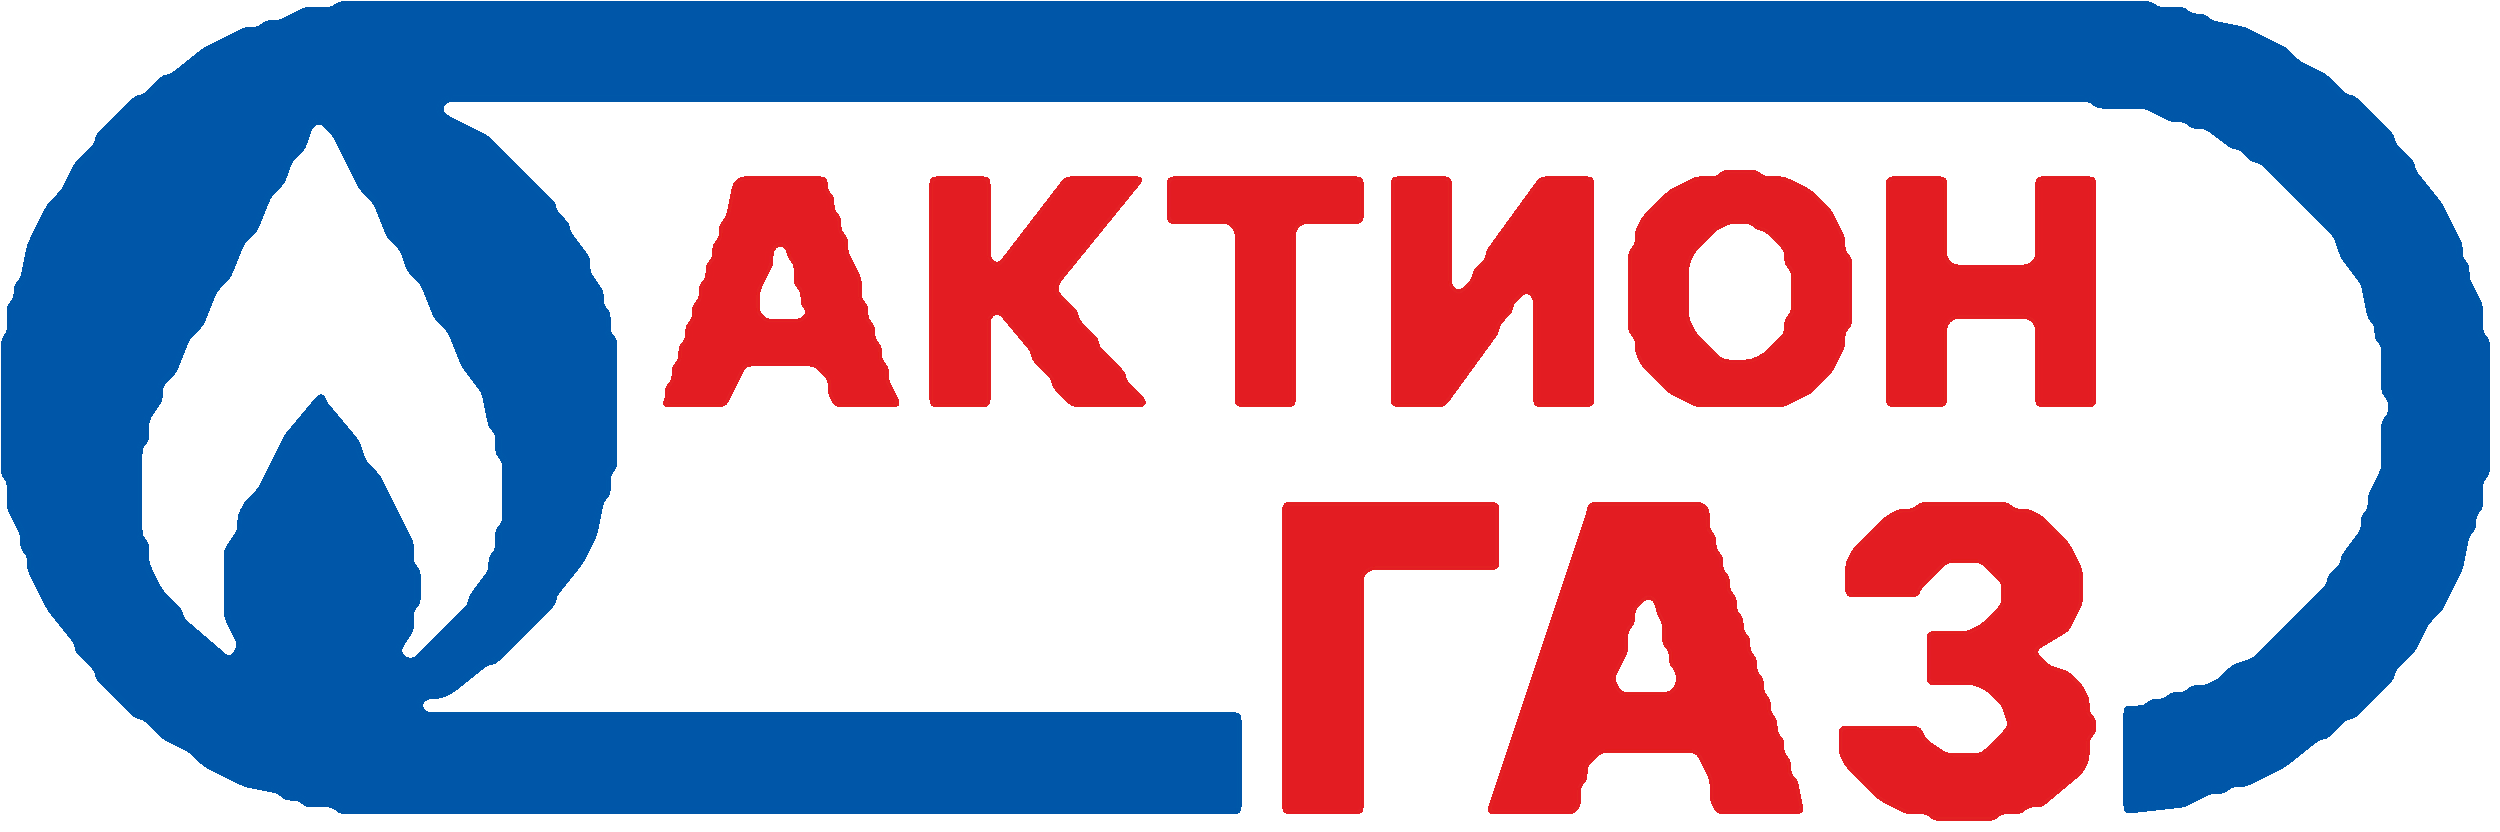
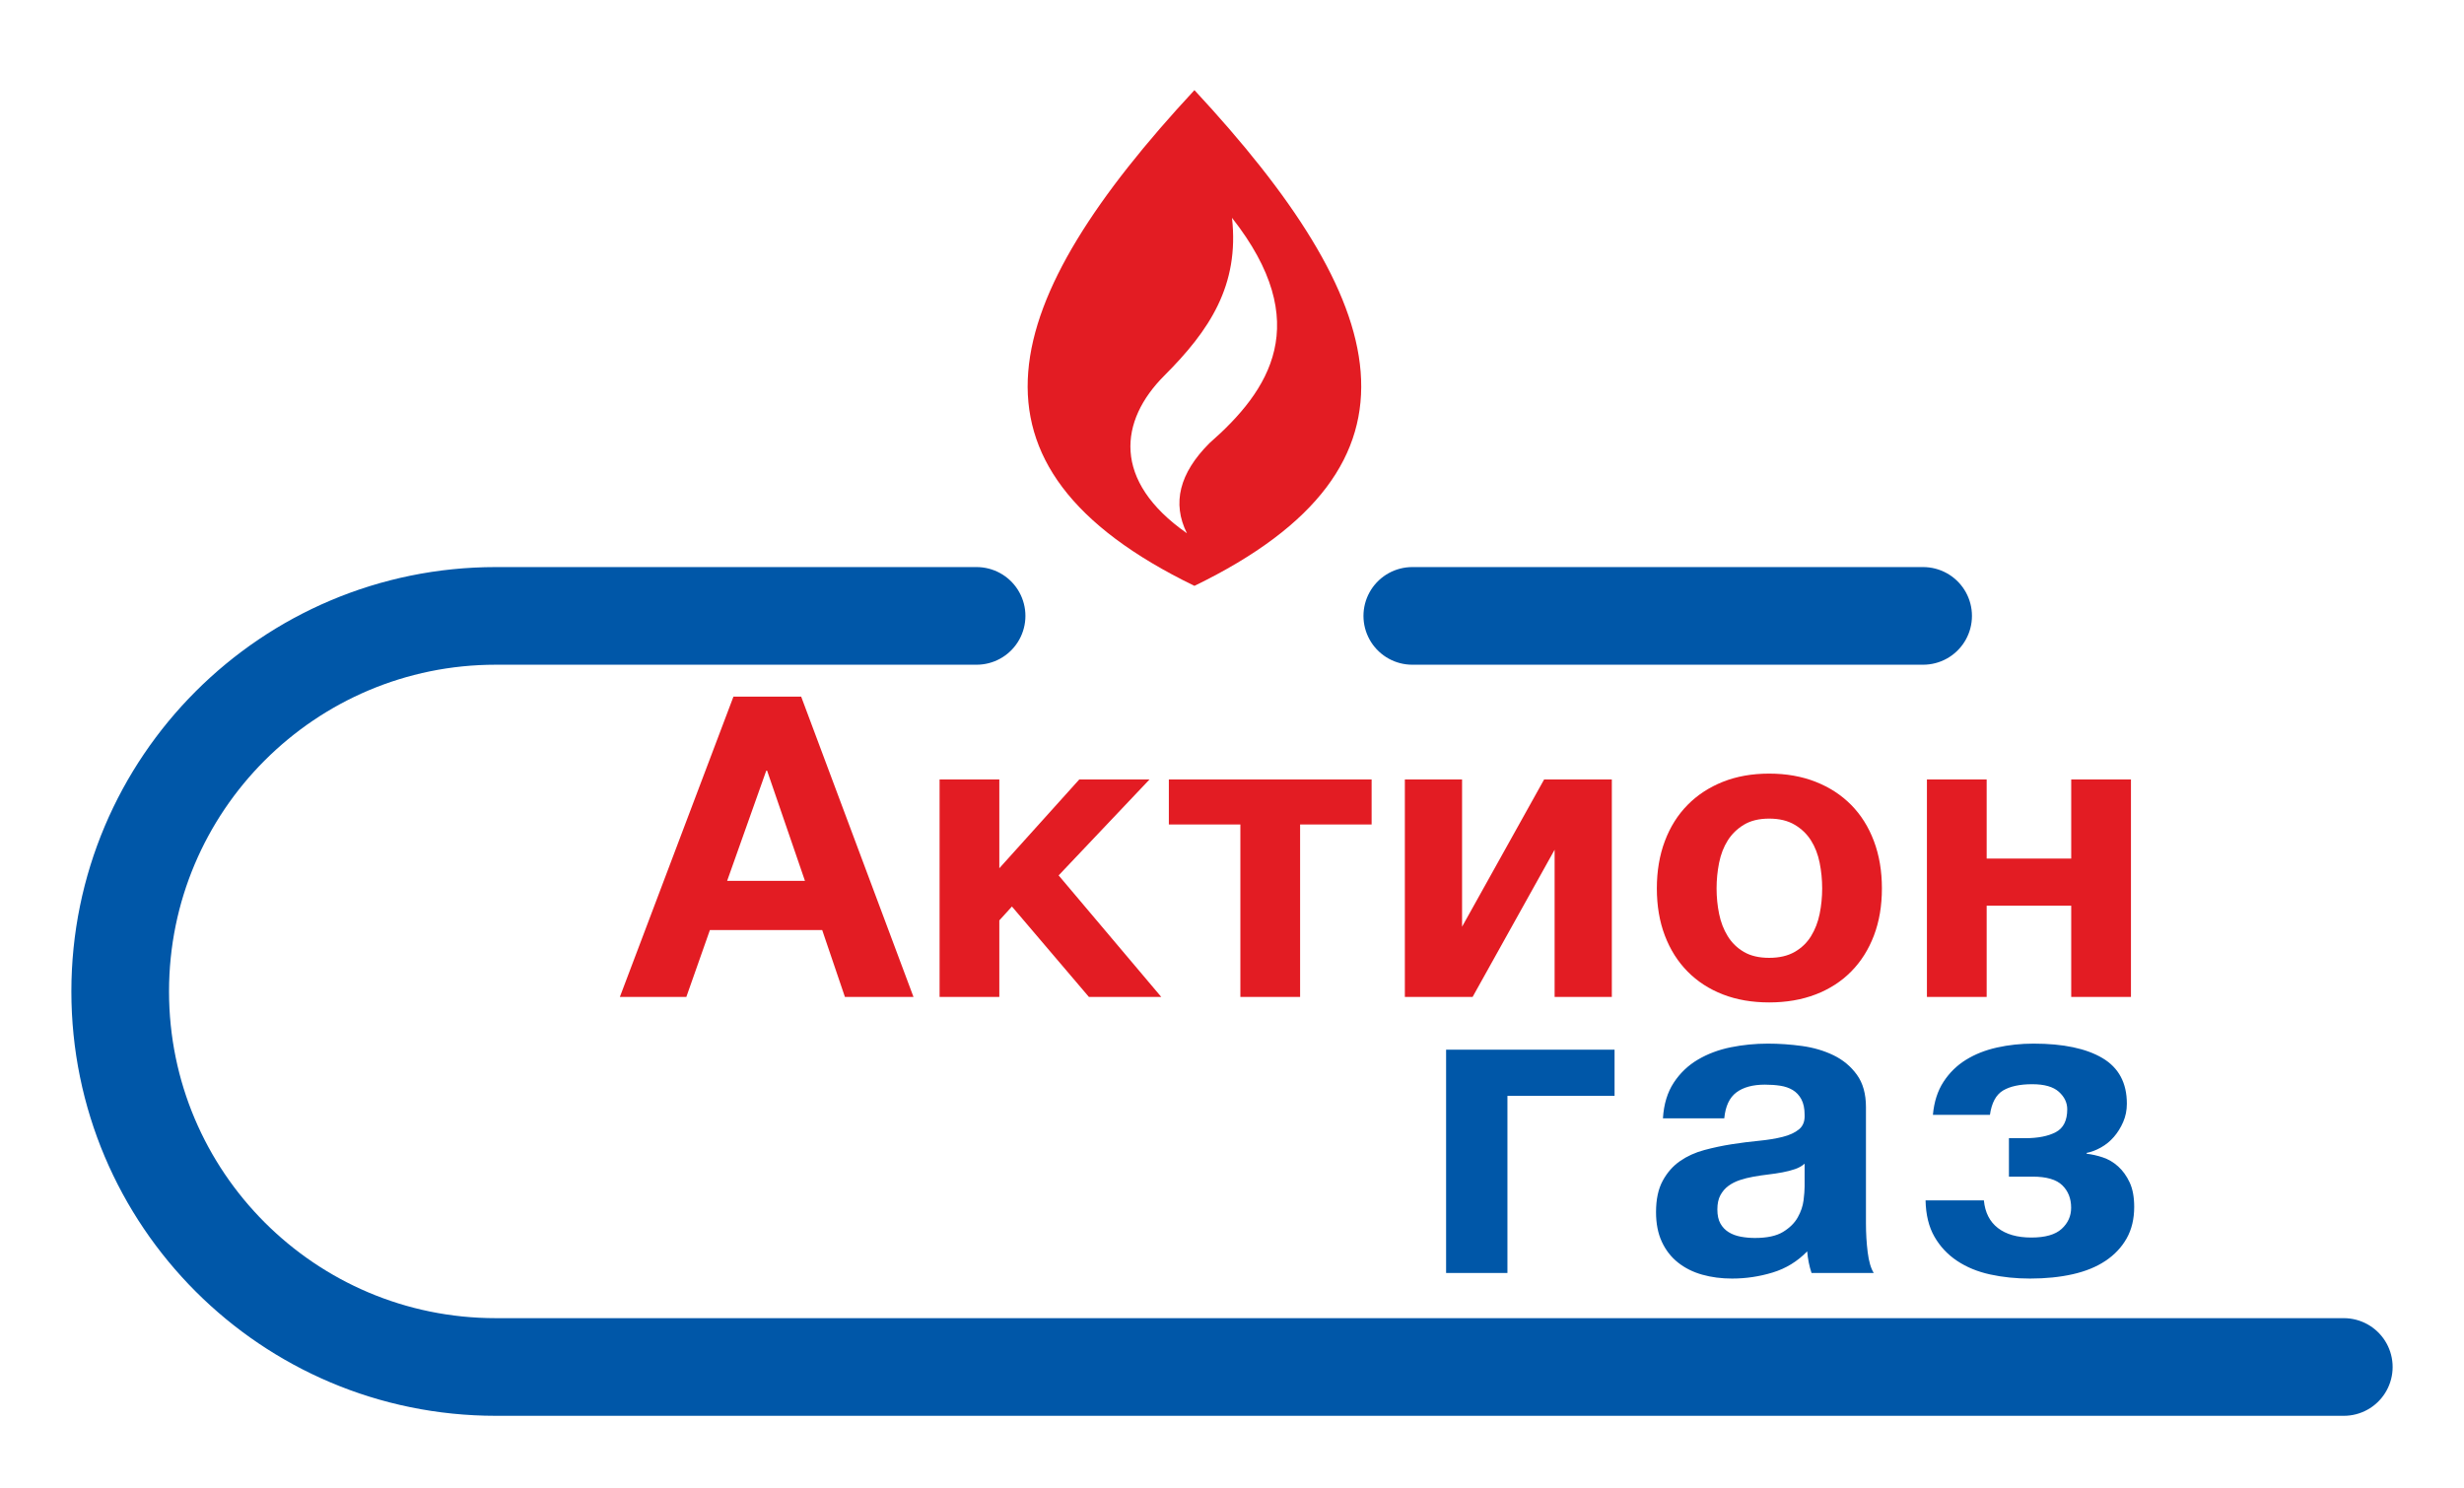
- <svg xmlns="http://www.w3.org/2000/svg" viewBox="0 0 737 245" role="img" aria-label="Актион газ">
-   <defs>
-     <filter id="s" x="-3%" y="-8%" width="106%" height="116%">
-       <feGaussianBlur stdDeviation="0.9" />
-       <feComponentTransfer>
-         <feFuncA type="discrete" tableValues="0 1" />
-       </feComponentTransfer>
-     </filter>
-   </defs>
-   <path filter="url(#s)" fill="#0057A8" fill-rule="evenodd" d="M 100.0 0.0 L 634.0 0.0 L 636.0 2.0 L 644.0 2.0 L 646.0 4.0 L 650.0 4.0 L 652.0 6.0 L 662.0 8.0 L 674.0 14.0 L 678.0 18.0 L 686.0 22.0 L 692.0 28.0 L 694.0 28.0 L 706.0 40.0 L 706.0 42.0 L 712.0 48.0 L 712.0 50.0 L 720.0 60.0 L 726.0 72.0 L 726.0 76.0 L 728.0 78.0 L 728.0 82.0 L 732.0 90.0 L 732.0 98.0 L 734.0 100.0 L 734.0 140.0 L 732.0 142.0 L 732.0 150.0 L 730.0 152.0 L 730.0 156.0 L 728.0 158.0 L 726.0 168.0 L 720.0 180.0 L 716.0 184.0 L 712.0 192.0 L 706.0 198.0 L 706.0 200.0 L 694.0 212.0 L 692.0 212.0 L 686.0 218.0 L 684.0 218.0 L 674.0 226.0 L 662.0 232.0 L 658.0 232.0 L 656.0 234.0 L 652.0 234.0 L 644.0 238.0 L 626.0 240.0 L 626.0 208.0 L 632.0 208.0 L 634.0 206.0 L 638.0 206.0 L 640.0 204.0 L 644.0 204.0 L 646.0 202.0 L 650.0 202.0 L 654.0 200.0 L 658.0 196.0 L 664.0 194.0 L 686.0 172.0 L 686.0 170.0 L 690.0 166.0 L 690.0 164.0 L 696.0 156.0 L 696.0 152.0 L 698.0 150.0 L 698.0 146.0 L 702.0 138.0 L 702.0 124.0 L 704.0 122.0 L 704.0 118.0 L 702.0 116.0 L 702.0 102.0 L 700.0 100.0 L 700.0 96.0 L 698.0 94.0 L 696.0 84.0 L 690.0 76.0 L 688.0 70.0 L 666.0 48.0 L 664.0 48.0 L 660.0 44.0 L 658.0 44.0 L 650.0 38.0 L 646.0 38.0 L 644.0 36.0 L 640.0 36.0 L 632.0 32.0 L 618.0 32.0 L 616.0 30.0 L 132.0 30.0 L 130.0 32.0 L 132.0 34.0 L 144.0 40.0 L 164.0 60.0 L 164.0 62.0 L 168.0 66.0 L 168.0 68.0 L 174.0 76.0 L 174.0 80.0 L 178.0 86.0 L 178.0 90.0 L 180.0 92.0 L 180.0 98.0 L 182.0 100.0 L 182.0 138.0 L 180.0 140.0 L 180.0 146.0 L 178.0 148.0 L 176.0 158.0 L 172.0 166.0 L 164.0 176.0 L 164.0 178.0 L 146.0 196.0 L 144.0 196.0 L 134.0 204.0 L 130.0 206.0 L 126.0 206.0 L 124.0 208.0 L 126.0 210.0 L 366.0 210.0 L 366.0 240.0 L 100.0 240.0 L 98.0 238.0 L 90.0 238.0 L 88.0 236.0 L 84.0 236.0 L 82.0 234.0 L 72.0 232.0 L 60.0 226.0 L 56.0 222.0 L 48.0 218.0 L 42.0 212.0 L 40.0 212.0 L 28.0 200.0 L 28.0 198.0 L 22.0 192.0 L 22.0 190.0 L 14.0 180.0 L 8.0 168.0 L 8.0 164.0 L 6.0 162.0 L 6.0 158.0 L 2.0 150.0 L 2.0 142.0 L 0.0 140.0 L 0.0 100.0 L 2.0 98.0 L 2.0 90.0 L 4.0 88.0 L 4.0 84.0 L 6.0 82.0 L 8.0 72.0 L 14.0 60.0 L 18.0 56.0 L 22.0 48.0 L 28.0 42.0 L 28.0 40.0 L 40.0 28.0 L 42.0 28.0 L 48.0 22.0 L 50.0 22.0 L 60.0 14.0 L 72.0 8.0 L 76.0 8.0 L 78.0 6.0 L 82.0 6.0 L 90.0 2.0 L 98.0 2.0 Z M 96.0 38.0 L 94.0 36.0 L 92.0 38.0 L 90.0 44.0 L 86.0 48.0 L 84.0 54.0 L 80.0 58.0 L 76.0 68.0 L 72.0 72.0 L 68.0 82.0 L 64.0 86.0 L 60.0 96.0 L 56.0 100.0 L 52.0 110.0 L 48.0 114.0 L 48.0 118.0 L 44.0 124.0 L 44.0 130.0 L 42.0 132.0 L 42.0 158.0 L 44.0 160.0 L 44.0 166.0 L 48.0 174.0 L 54.0 180.0 L 54.0 182.0 L 68.0 194.0 L 70.0 190.0 L 66.0 182.0 L 66.0 162.0 L 70.0 156.0 L 70.0 152.0 L 72.0 148.0 L 76.0 144.0 L 84.0 128.0 L 94.0 116.0 L 96.0 116.0 L 96.0 118.0 L 106.0 130.0 L 108.0 136.0 L 112.0 140.0 L 122.0 160.0 L 122.0 166.0 L 124.0 168.0 L 124.0 178.0 L 122.0 180.0 L 122.0 186.0 L 118.0 192.0 L 120.0 194.0 L 122.0 194.0 L 138.0 178.0 L 138.0 176.0 L 144.0 168.0 L 144.0 164.0 L 146.0 162.0 L 146.0 156.0 L 148.0 154.0 L 148.0 136.0 L 146.0 134.0 L 146.0 128.0 L 144.0 126.0 L 142.0 116.0 L 136.0 108.0 L 132.0 98.0 L 128.0 94.0 L 124.0 84.0 L 120.0 80.0 L 118.0 74.0 L 114.0 70.0 L 110.0 60.0 L 106.0 56.0 L 98.0 40.0 Z M 272.0 52.0 L 272.0 120.0 L 272.0 54.0 Z M 342.0 52.0 L 342.0 66.0 L 342.0 54.0 Z M 410.0 52.0 L 410.0 120.0 L 410.0 54.0 Z M 470.0 52.0 L 470.0 120.0 L 470.0 54.0 Z M 312.0 54.0 L 302.0 66.0 L 302.0 68.0 L 296.0 74.0 L 296.0 76.0 L 294.0 76.0 L 302.0 68.0 L 302.0 66.0 L 308.0 60.0 L 310.0 56.0 Z M 450.0 58.0 L 446.0 62.0 L 442.0 70.0 L 440.0 70.0 L 448.0 60.0 Z M 212.0 68.0 L 210.0 70.0 L 210.0 74.0 L 208.0 76.0 L 208.0 80.0 L 206.0 82.0 L 206.0 86.0 L 204.0 88.0 L 204.0 92.0 L 202.0 94.0 L 200.0 104.0 L 200.0 100.0 L 202.0 98.0 L 202.0 94.0 L 204.0 92.0 L 204.0 88.0 L 206.0 86.0 L 206.0 82.0 L 208.0 80.0 L 210.0 70.0 Z M 364.0 68.0 L 364.0 120.0 L 364.0 70.0 Z M 296.0 94.0 L 296.0 96.0 L 302.0 102.0 L 302.0 104.0 L 312.0 116.0 L 302.0 104.0 L 302.0 102.0 L 296.0 96.0 Z M 318.0 94.0 L 320.0 94.0 L 320.0 96.0 L 326.0 102.0 L 326.0 104.0 L 326.0 102.0 L 320.0 96.0 Z M 544.0 102.0 L 542.0 108.0 L 536.0 114.0 L 542.0 108.0 L 544.0 104.0 Z M 574.0 146.0 L 584.0 146.0 L 576.0 146.0 Z M 378.0 148.0 L 442.0 148.0 L 380.0 148.0 Z M 468.0 148.0 L 502.0 148.0 L 504.0 152.0 L 502.0 148.0 L 470.0 148.0 L 466.0 152.0 L 466.0 156.0 L 464.0 158.0 L 464.0 162.0 L 462.0 164.0 L 462.0 168.0 L 458.0 176.0 L 460.0 174.0 L 460.0 170.0 L 462.0 168.0 L 462.0 164.0 L 464.0 162.0 L 464.0 158.0 L 468.0 150.0 Z M 594.0 148.0 L 604.0 154.0 L 596.0 150.0 Z M 548.0 160.0 L 544.0 166.0 L 544.0 170.0 L 544.0 166.0 L 546.0 162.0 Z M 404.0 168.0 L 442.0 168.0 L 406.0 168.0 Z M 590.0 174.0 L 590.0 178.0 L 584.0 184.0 L 590.0 178.0 L 590.0 176.0 Z M 568.0 186.0 L 568.0 202.0 L 568.0 188.0 Z M 606.0 196.0 L 608.0 196.0 L 616.0 204.0 L 616.0 206.0 L 616.0 204.0 L 608.0 196.0 Z M 542.0 212.0 L 566.0 212.0 L 544.0 212.0 Z M 470.0 224.0 L 500.0 224.0 L 502.0 226.0 L 500.0 224.0 L 472.0 224.0 L 468.0 228.0 L 468.0 232.0 L 468.0 228.0 L 470.0 226.0 Z M 544.0 224.0 L 544.0 226.0 L 550.0 232.0 L 550.0 234.0 L 544.0 226.0 Z M 574.0 242.0 L 584.0 242.0 L 576.0 242.0 Z" />
-   <path filter="url(#s)" fill="#E31C23" fill-rule="evenodd" d="M 508.0 50.0 L 518.0 50.0 L 520.0 52.0 L 526.0 52.0 L 534.0 56.0 L 540.0 62.0 L 544.0 70.0 L 544.0 74.0 L 546.0 76.0 L 546.0 96.0 L 544.0 98.0 L 544.0 102.0 L 540.0 110.0 L 534.0 116.0 L 526.0 120.0 L 500.0 120.0 L 492.0 116.0 L 484.0 108.0 L 482.0 104.0 L 482.0 100.0 L 480.0 98.0 L 480.0 74.0 L 482.0 72.0 L 482.0 68.0 L 484.0 64.0 L 492.0 56.0 L 500.0 52.0 L 506.0 52.0 Z M 218.0 52.0 L 244.0 52.0 L 244.0 56.0 L 246.0 58.0 L 246.0 62.0 L 248.0 64.0 L 248.0 68.0 L 250.0 70.0 L 250.0 74.0 L 254.0 82.0 L 254.0 88.0 L 256.0 90.0 L 256.0 94.0 L 258.0 96.0 L 258.0 100.0 L 260.0 102.0 L 260.0 106.0 L 262.0 108.0 L 262.0 112.0 L 266.0 120.0 L 246.0 120.0 L 244.0 116.0 L 244.0 112.0 L 240.0 108.0 L 220.0 108.0 L 214.0 120.0 L 194.0 120.0 L 196.0 118.0 L 196.0 114.0 L 198.0 112.0 L 198.0 108.0 L 200.0 106.0 L 200.0 102.0 L 202.0 100.0 L 202.0 96.0 L 204.0 94.0 L 204.0 90.0 L 206.0 88.0 L 206.0 84.0 L 208.0 82.0 L 208.0 78.0 L 210.0 76.0 L 210.0 72.0 L 212.0 70.0 L 212.0 66.0 L 214.0 64.0 L 216.0 54.0 Z M 274.0 52.0 L 292.0 52.0 L 292.0 76.0 L 294.0 78.0 L 314.0 52.0 L 338.0 52.0 L 312.0 84.0 L 312.0 86.0 L 318.0 92.0 L 318.0 94.0 L 324.0 100.0 L 324.0 102.0 L 332.0 110.0 L 332.0 112.0 L 338.0 118.0 L 338.0 120.0 L 316.0 120.0 L 310.0 114.0 L 310.0 112.0 L 304.0 106.0 L 304.0 104.0 L 294.0 92.0 L 292.0 94.0 L 292.0 120.0 L 274.0 120.0 L 274.0 54.0 Z M 344.0 52.0 L 402.0 52.0 L 402.0 66.0 L 384.0 66.0 L 382.0 68.0 L 382.0 120.0 L 364.0 120.0 L 364.0 68.0 L 362.0 66.0 L 344.0 66.0 L 344.0 54.0 Z M 410.0 52.0 L 428.0 52.0 L 428.0 84.0 L 430.0 86.0 L 434.0 82.0 L 434.0 80.0 L 438.0 76.0 L 438.0 74.0 L 454.0 52.0 L 470.0 52.0 L 470.0 120.0 L 452.0 120.0 L 452.0 88.0 L 450.0 86.0 L 446.0 90.0 L 446.0 92.0 L 442.0 96.0 L 442.0 98.0 L 426.0 120.0 L 410.0 120.0 L 410.0 54.0 Z M 556.0 52.0 L 574.0 52.0 L 574.0 76.0 L 576.0 78.0 L 598.0 78.0 L 600.0 76.0 L 600.0 52.0 L 618.0 52.0 L 618.0 120.0 L 600.0 120.0 L 600.0 96.0 L 598.0 94.0 L 576.0 94.0 L 574.0 96.0 L 574.0 120.0 L 556.0 120.0 L 556.0 54.0 Z M 518.0 68.0 L 516.0 66.0 L 510.0 66.0 L 506.0 68.0 L 500.0 74.0 L 498.0 78.0 L 498.0 94.0 L 500.0 98.0 L 508.0 106.0 L 516.0 106.0 L 520.0 104.0 L 526.0 98.0 L 526.0 94.0 L 528.0 92.0 L 528.0 80.0 L 526.0 78.0 L 526.0 74.0 L 520.0 68.0 Z M 232.0 74.0 L 230.0 72.0 L 228.0 74.0 L 228.0 78.0 L 224.0 86.0 L 224.0 92.0 L 226.0 94.0 L 236.0 94.0 L 238.0 92.0 L 236.0 90.0 L 236.0 86.0 L 234.0 84.0 L 234.0 78.0 L 232.0 76.0 Z M 378.0 148.0 L 442.0 148.0 L 442.0 168.0 L 404.0 168.0 L 402.0 170.0 L 402.0 240.0 L 378.0 240.0 L 378.0 150.0 Z M 468.0 148.0 L 502.0 148.0 L 504.0 150.0 L 504.0 156.0 L 506.0 158.0 L 506.0 162.0 L 508.0 164.0 L 508.0 168.0 L 510.0 170.0 L 510.0 174.0 L 512.0 176.0 L 512.0 180.0 L 514.0 182.0 L 514.0 186.0 L 516.0 188.0 L 516.0 192.0 L 518.0 194.0 L 518.0 198.0 L 520.0 200.0 L 520.0 204.0 L 522.0 206.0 L 522.0 210.0 L 524.0 212.0 L 524.0 216.0 L 526.0 218.0 L 526.0 222.0 L 528.0 224.0 L 528.0 228.0 L 530.0 230.0 L 532.0 240.0 L 506.0 240.0 L 504.0 236.0 L 504.0 230.0 L 500.0 222.0 L 472.0 222.0 L 468.0 226.0 L 468.0 230.0 L 466.0 232.0 L 466.0 238.0 L 464.0 240.0 L 438.0 240.0 L 468.0 150.0 Z M 566.0 148.0 L 592.0 148.0 L 594.0 150.0 L 598.0 150.0 L 602.0 152.0 L 610.0 160.0 L 614.0 168.0 L 614.0 178.0 L 610.0 186.0 L 600.0 192.0 L 604.0 196.0 L 610.0 198.0 L 614.0 202.0 L 616.0 206.0 L 616.0 210.0 L 618.0 212.0 L 618.0 216.0 L 616.0 218.0 L 616.0 224.0 L 614.0 228.0 L 602.0 238.0 L 598.0 238.0 L 596.0 240.0 L 590.0 240.0 L 588.0 242.0 L 570.0 242.0 L 568.0 240.0 L 562.0 240.0 L 554.0 236.0 L 544.0 226.0 L 542.0 222.0 L 542.0 214.0 L 566.0 214.0 L 568.0 218.0 L 574.0 222.0 L 584.0 222.0 L 592.0 214.0 L 590.0 208.0 L 586.0 204.0 L 582.0 202.0 L 568.0 202.0 L 568.0 186.0 L 580.0 186.0 L 584.0 184.0 L 590.0 178.0 L 590.0 172.0 L 584.0 166.0 L 574.0 166.0 L 566.0 174.0 L 566.0 176.0 L 544.0 176.0 L 544.0 166.0 L 546.0 162.0 L 556.0 152.0 L 560.0 150.0 L 564.0 150.0 Z M 488.0 178.0 L 486.0 176.0 L 482.0 180.0 L 482.0 184.0 L 480.0 186.0 L 480.0 192.0 L 476.0 200.0 L 478.0 204.0 L 492.0 204.0 L 494.0 202.0 L 494.0 198.0 L 492.0 196.0 L 492.0 192.0 L 490.0 190.0 L 490.0 184.0 L 488.0 180.0 Z" />
+ <svg xmlns="http://www.w3.org/2000/svg" viewBox="6 -2 328 198" role="img" aria-label="Актион газ">
+   <g id="mark">
+     <path id="pipe" d="M136 80 H72 A50 50 0 0 0 72 180 H318" fill="none" stroke="#0057A8" stroke-width="13" stroke-linecap="round" stroke-linejoin="round" />
+     <path id="pipe-top" d="M194 80 H262" fill="none" stroke="#0057A8" stroke-width="13" stroke-linecap="round" />
+     <path id="flame" d="M165 10 C 191 38, 198 60, 165 76 C 132 60, 139 38, 165 10 Z M170 27 C 181 41, 175 50, 167 57 C 163 61, 162 65, 164 69 C 154 62, 155 54, 161 48 C 167 42, 171 36, 170 27 Z" fill="#E31C23" fill-rule="evenodd" />
+   </g>
+   <g id="wordmark">
+     <path id="word-aktion" transform="translate(62 38)" fill="#E31C23" d="M41.634 52.75H50.65L65.602 92.734H56.474L53.45 83.83H38.498L35.362 92.734H26.514ZM51.154 77.278 46.114 62.606H46.002L40.794 77.278Z M69.074 63.782H77.026V75.598L87.666 63.782H97.018L84.922 76.55L98.586 92.734H88.954L78.706 80.694L77.026 82.542V92.734H69.074Z M109.114 69.774H99.594V63.782H126.586V69.774H117.066V92.734H109.114Z M131.01 63.782H138.626V83.382L149.546 63.782H158.562V92.734H150.946V73.134L140.026 92.734H131.01Z M179.506 93.462Q176.09 93.462 173.346 92.398Q170.602 91.334 168.642 89.346Q166.682 87.358 165.618 84.558Q164.554 81.758 164.554 78.286Q164.554 74.814 165.618 71.986Q166.682 69.158 168.642 67.17Q170.602 65.182 173.346 64.09Q176.09 62.998 179.506 62.998Q182.922 62.998 185.694 64.09Q188.466 65.182 190.426 67.17Q192.386 69.158 193.45 71.986Q194.514 74.814 194.514 78.286Q194.514 81.758 193.45 84.558Q192.386 87.358 190.426 89.346Q188.466 91.334 185.694 92.398Q182.922 93.462 179.506 93.462ZM179.506 87.526Q181.522 87.526 182.894 86.742Q184.266 85.958 185.078 84.642Q185.89 83.326 186.226 81.674Q186.562 80.022 186.562 78.286Q186.562 76.55 186.226 74.87Q185.89 73.19 185.078 71.902Q184.266 70.614 182.894 69.802Q181.522 68.99 179.506 68.99Q177.49 68.99 176.146 69.802Q174.802 70.614 173.99 71.902Q173.178 73.19 172.842 74.87Q172.506 76.55 172.506 78.286Q172.506 80.022 172.842 81.674Q173.178 83.326 173.99 84.642Q174.802 85.958 176.146 86.742Q177.49 87.526 179.506 87.526Z M200.506 63.782H208.458V74.31H219.714V63.782H227.666V92.734H219.714V80.582H208.458V92.734H200.506Z" />
+     <path id="word-gaz" transform="translate(-284.5 -126.75) scale(2.5)" fill="#0057A8" d="M193.2 105.801H202.17V108.262H196.466V117.692H193.2Z M208.426 117.991Q207.575 117.991 206.839 117.784Q206.103 117.577 205.551 117.14Q204.999 116.703 204.689 116.036Q204.378 115.369 204.378 114.449Q204.378 113.437 204.735 112.781Q205.091 112.126 205.655 111.735Q206.218 111.344 206.943 111.148Q207.667 110.953 208.403 110.838Q209.139 110.723 209.852 110.654Q210.565 110.585 211.117 110.447Q211.669 110.309 211.991 110.044Q212.313 109.78 212.29 109.274Q212.29 108.768 212.118 108.446Q211.945 108.124 211.658 107.951Q211.37 107.779 210.991 107.721Q210.611 107.664 210.174 107.664Q209.208 107.664 208.656 108.078Q208.104 108.492 208.012 109.458H204.746Q204.815 108.331 205.321 107.56Q205.827 106.79 206.609 106.33Q207.391 105.87 208.357 105.674Q209.323 105.479 210.335 105.479Q211.232 105.479 212.152 105.605Q213.072 105.732 213.831 106.1Q214.59 106.468 215.073 107.135Q215.556 107.802 215.556 108.86V115.047Q215.556 115.852 215.648 116.588Q215.74 117.324 215.97 117.692H212.658Q212.566 117.416 212.509 117.128Q212.451 116.841 212.428 116.542Q211.646 117.347 210.588 117.669Q209.53 117.991 208.426 117.991ZM209.645 115.829Q210.611 115.829 211.14 115.507Q211.669 115.185 211.922 114.736Q212.175 114.288 212.233 113.828Q212.29 113.368 212.29 113.092V111.873Q212.083 112.057 211.784 112.16Q211.485 112.264 211.117 112.333Q210.749 112.402 210.358 112.448Q209.967 112.494 209.576 112.563Q209.185 112.632 208.84 112.747Q208.495 112.862 208.231 113.057Q207.966 113.253 207.805 113.552Q207.644 113.851 207.644 114.311Q207.644 114.771 207.805 115.058Q207.966 115.346 208.242 115.518Q208.518 115.691 208.886 115.76Q209.254 115.829 209.645 115.829Z M224.296 117.991Q223.169 117.991 222.168 117.772Q221.168 117.554 220.409 117.048Q219.65 116.542 219.202 115.76Q218.753 114.978 218.73 113.828H221.835Q221.927 114.794 222.583 115.3Q223.238 115.806 224.365 115.806Q225.469 115.806 225.975 115.346Q226.481 114.886 226.481 114.219Q226.481 113.483 226.01 113.023Q225.538 112.563 224.434 112.563H223.169V110.516H224.02Q225.055 110.516 225.665 110.194Q226.274 109.872 226.274 108.975Q226.274 108.446 225.826 108.043Q225.377 107.641 224.411 107.641Q223.422 107.641 222.859 107.974Q222.295 108.308 222.157 109.274H219.121Q219.213 108.239 219.685 107.514Q220.156 106.79 220.881 106.341Q221.605 105.893 222.537 105.686Q223.468 105.479 224.48 105.479Q226.849 105.479 228.149 106.249Q229.448 107.02 229.448 108.676Q229.448 109.205 229.252 109.653Q229.057 110.102 228.758 110.447Q228.459 110.792 228.068 111.01Q227.677 111.229 227.309 111.298V111.344Q227.723 111.39 228.172 111.539Q228.62 111.689 228.988 112.022Q229.356 112.356 229.598 112.873Q229.839 113.391 229.839 114.173Q229.839 115.139 229.437 115.852Q229.034 116.565 228.31 117.048Q227.585 117.531 226.562 117.761Q225.538 117.991 224.296 117.991Z" />
+   </g>
</svg>
